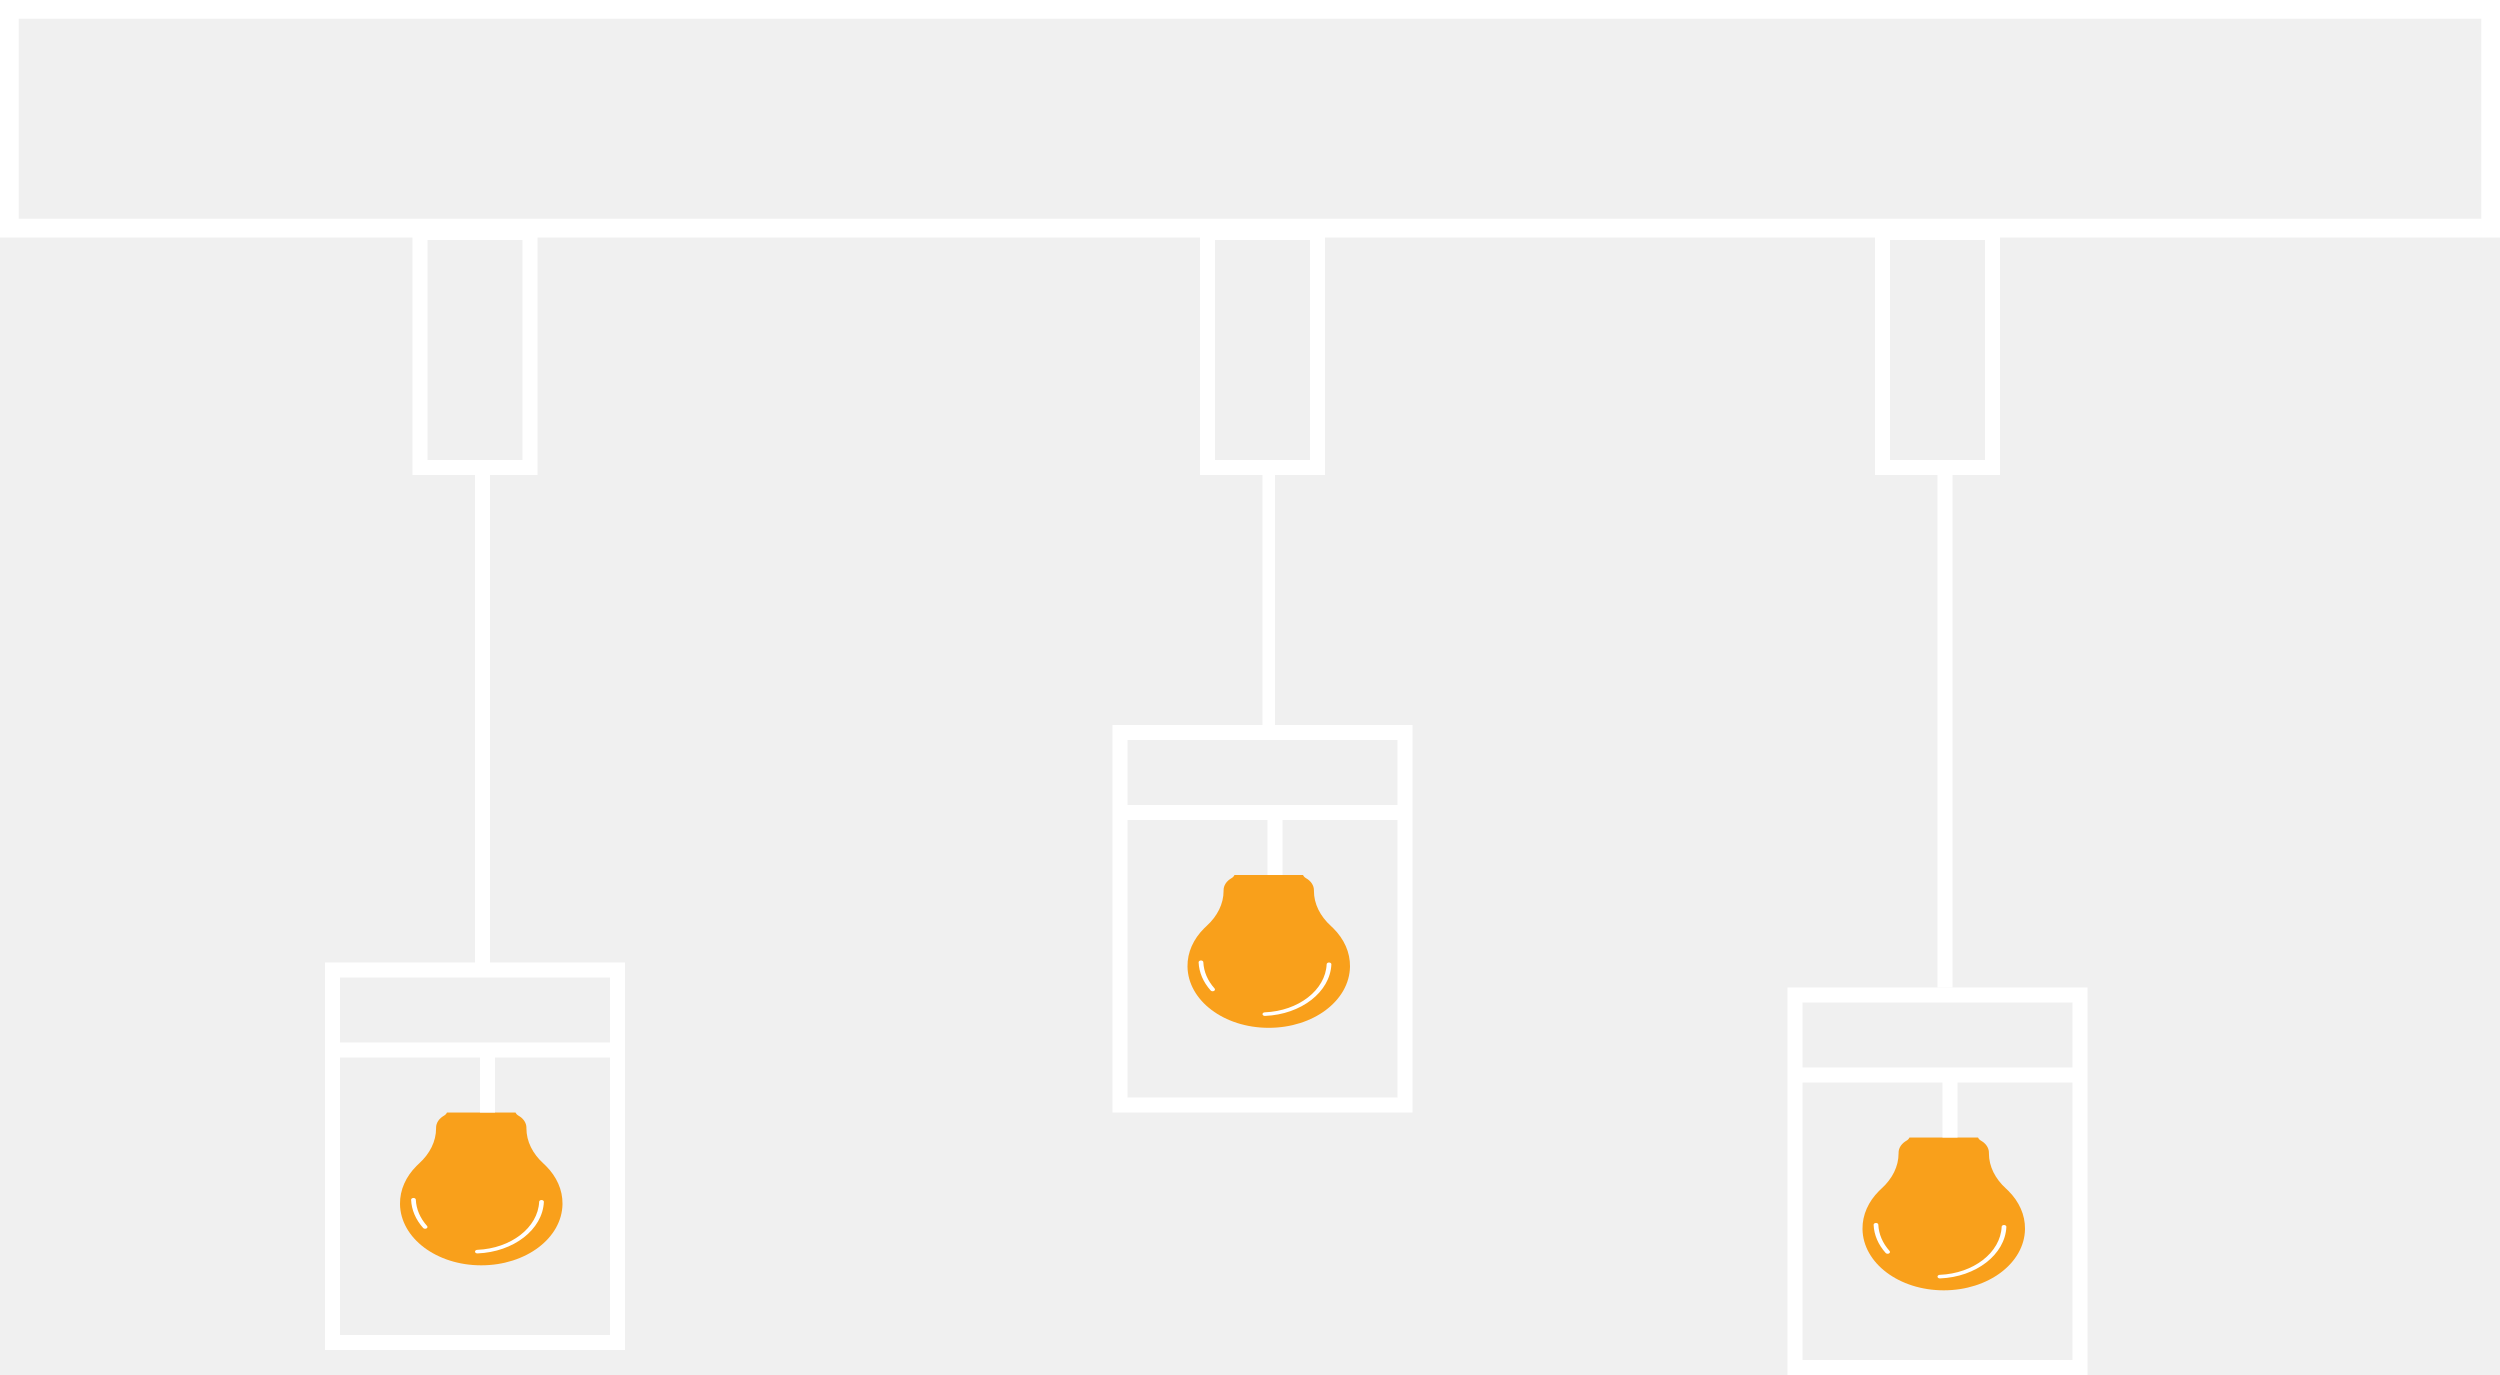
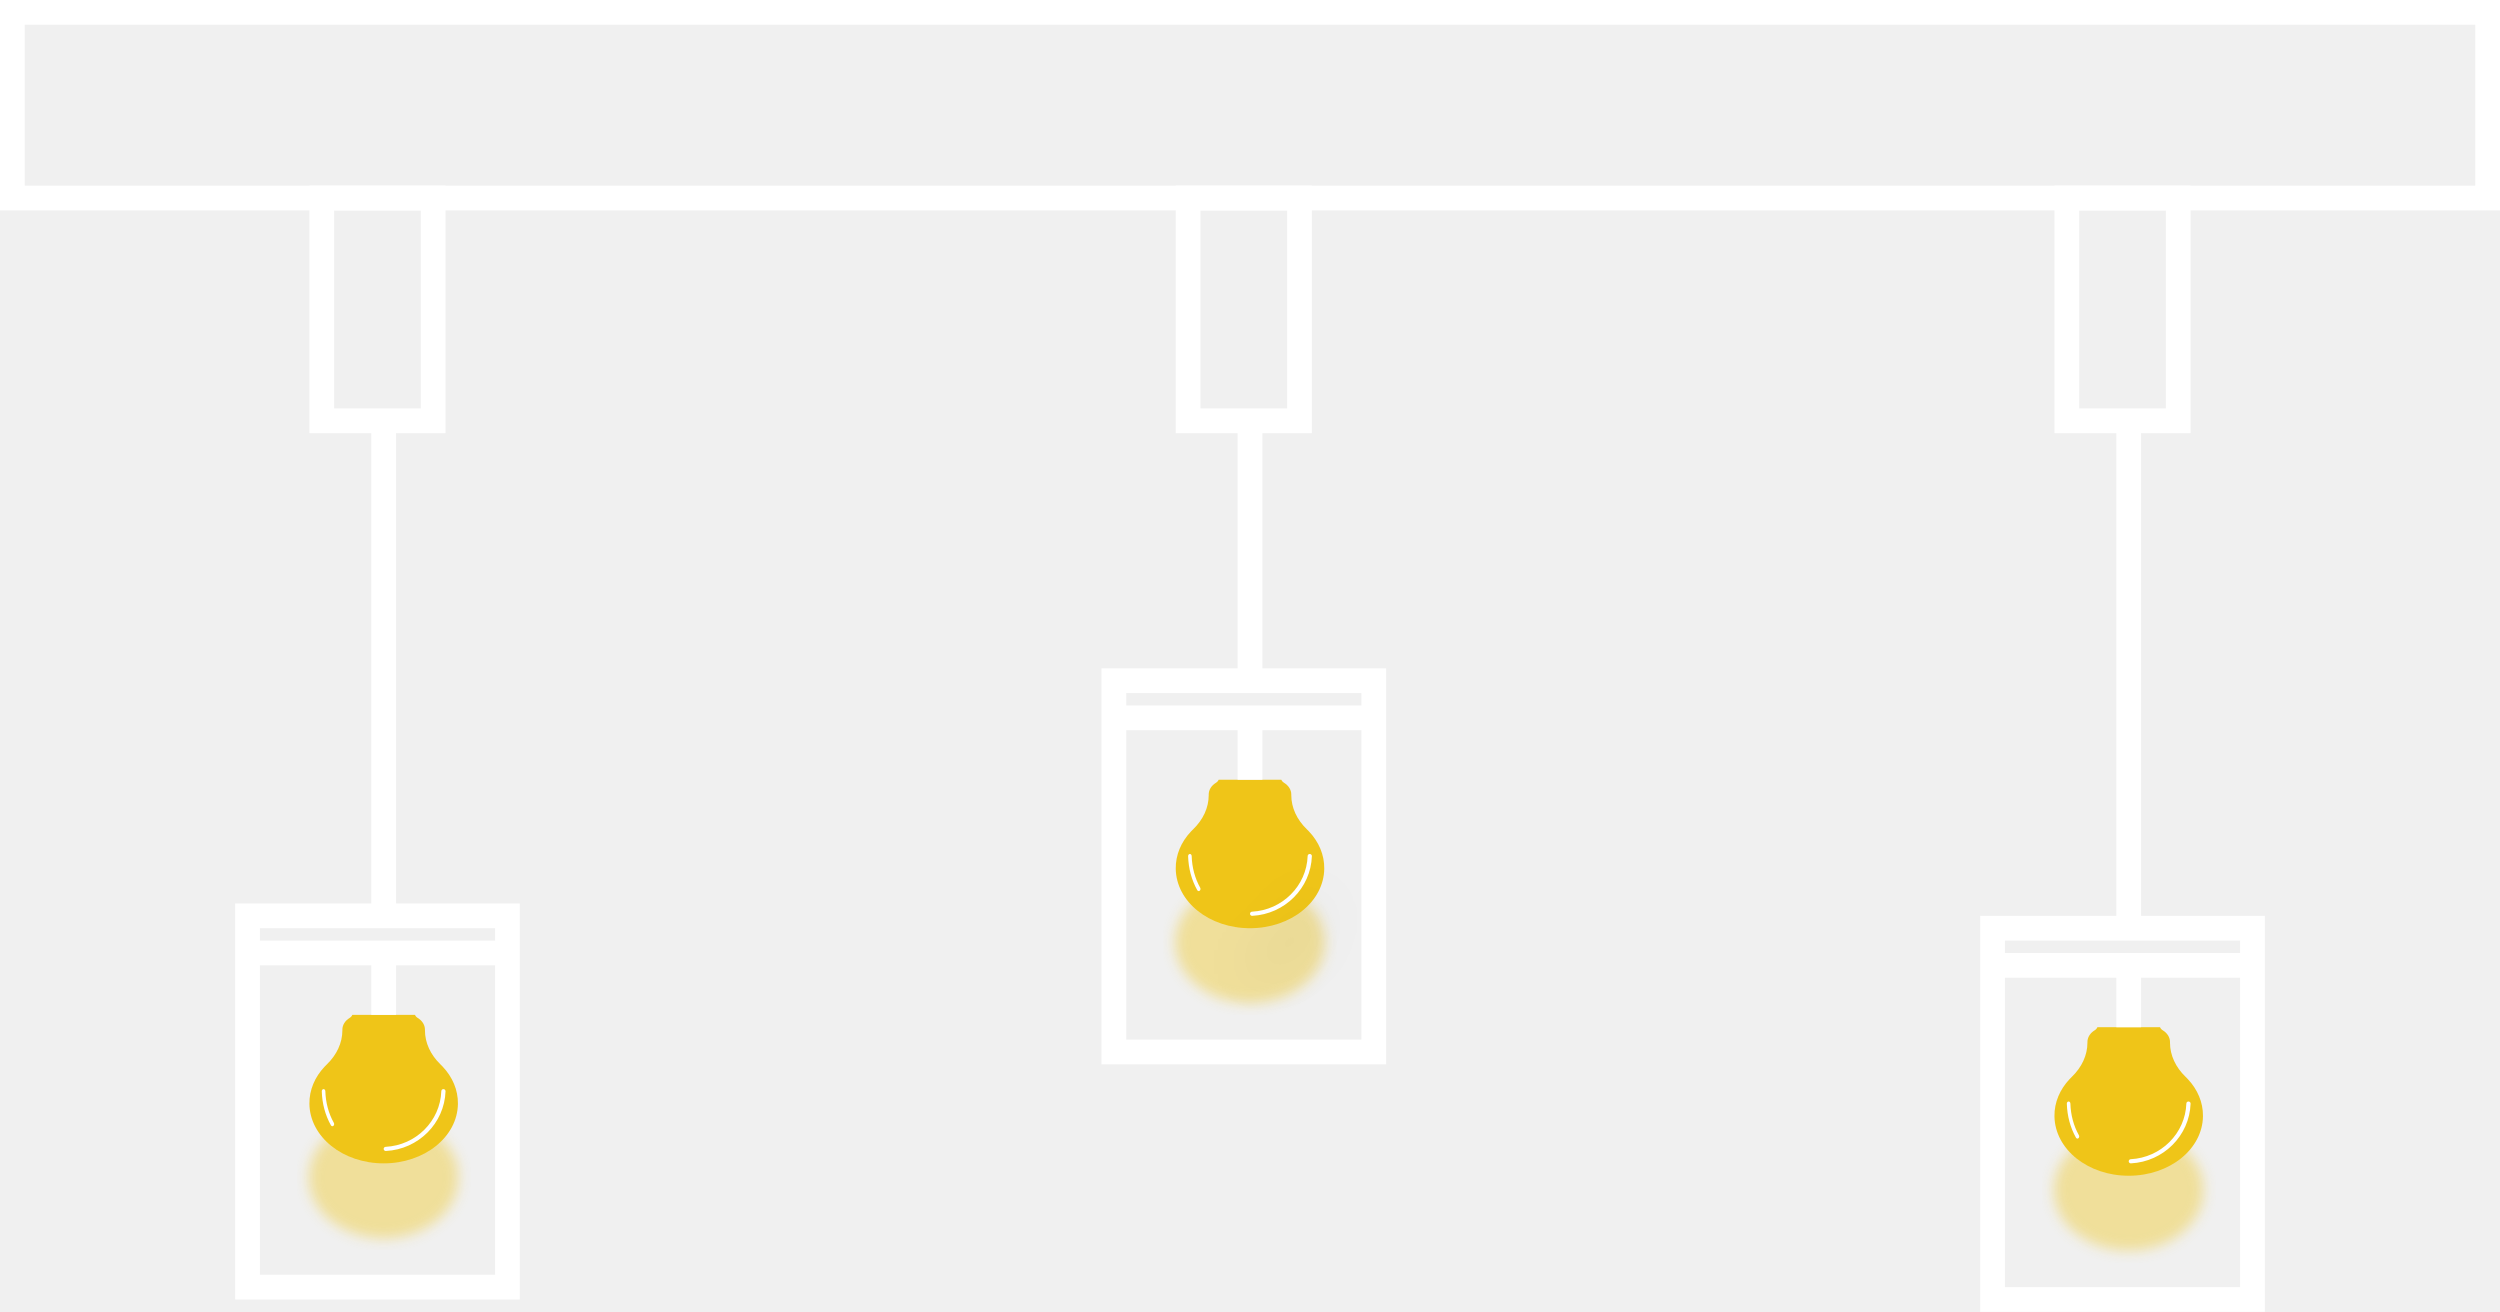
- <svg xmlns="http://www.w3.org/2000/svg" width="200" height="110" viewBox="0 0 200 110" fill="none">
-   <rect x="150.6" y="18.6" width="8.8" height="18.8" stroke="white" stroke-width="1.2" />
-   <line x1="155.6" y1="38" x2="155.6" y2="79" stroke="white" stroke-width="1.2" />
-   <path d="M155.5 103.226C159.073 103.226 161.962 101.048 162 98.324C162.015 97.177 161.52 96.119 160.677 95.274C160.613 95.209 160.546 95.146 160.478 95.084C159.608 94.295 159.114 93.306 159.114 92.276L159.114 92.219C159.114 91.824 158.866 91.473 158.481 91.254C158.367 91.189 158.284 91.1 158.242 91L156.459 91L154.552 91L152.758 91C152.716 91.1 152.633 91.189 152.519 91.254C152.134 91.473 151.886 91.824 151.886 92.219L151.886 92.276C151.886 93.306 151.392 94.295 150.522 95.084C150.454 95.146 150.387 95.209 150.323 95.274C149.48 96.119 148.985 97.177 149 98.324C149.038 101.048 151.927 103.226 155.5 103.226Z" fill="#F9A01B" />
-   <path d="M157.158 84.636C157.158 84.638 157.159 84.64 157.159 84.642C157.159 84.64 157.158 84.638 157.158 84.636Z" fill="black" />
-   <path d="M159.539 90.896C159.54 90.898 159.54 90.9 159.541 90.902C159.54 90.9 159.54 90.898 159.539 90.896Z" fill="black" />
-   <path d="M150.078 97.836C150.18 97.836 150.263 97.897 150.266 97.975C150.3 98.731 150.608 99.453 151.165 100.077C151.222 100.141 151.203 100.228 151.121 100.274L151.121 100.274C151.035 100.322 150.914 100.306 150.854 100.239C150.256 99.569 149.925 98.796 149.889 97.984C149.886 97.903 149.972 97.836 150.078 97.836Z" fill="white" />
-   <path d="M155 102.131C155 102.054 155.079 101.991 155.179 101.987C157.877 101.879 160.04 100.206 160.133 98.139C160.137 98.061 160.22 98 160.321 98L160.321 98C160.428 98 160.514 98.067 160.51 98.149C160.41 100.364 158.091 102.158 155.198 102.274C155.091 102.279 155 102.213 155 102.131Z" fill="white" />
-   <rect x="143.6" y="79.6" width="22.8" height="29.8" stroke="white" stroke-width="1.2" />
-   <path d="M156 86V91" stroke="white" stroke-width="1.2" />
-   <path d="M144 86H166" stroke="white" stroke-width="1.2" />
-   <path d="M101.5 82.226C105.073 82.226 107.962 80.048 108 77.324C108.015 76.177 107.52 75.119 106.677 74.274C106.613 74.209 106.546 74.146 106.478 74.084C105.608 73.295 105.114 72.306 105.114 71.276L105.114 71.219C105.114 70.824 104.866 70.473 104.481 70.254C104.367 70.189 104.284 70.1 104.242 70L102.459 70L100.552 70L98.758 70C98.716 70.1 98.633 70.189 98.519 70.254C98.134 70.473 97.886 70.824 97.886 71.219L97.886 71.276C97.886 72.306 97.392 73.295 96.522 74.084C96.454 74.146 96.387 74.209 96.323 74.274C95.48 75.119 94.984 76.177 95 77.324C95.038 80.048 97.927 82.226 101.5 82.226Z" fill="#F9A01B" />
-   <path d="M38.5 101.226C42.073 101.226 44.962 99.048 45 96.324C45.016 95.177 44.52 94.119 43.677 93.274C43.613 93.209 43.546 93.146 43.478 93.084C42.608 92.295 42.114 91.306 42.114 90.276L42.114 90.219C42.114 89.824 41.866 89.473 41.481 89.254C41.367 89.189 41.284 89.1 41.242 89L39.459 89L37.552 89L35.758 89C35.716 89.1 35.633 89.189 35.519 89.254C35.134 89.473 34.886 89.824 34.886 90.219L34.886 90.276C34.886 91.306 34.392 92.295 33.522 93.084C33.454 93.146 33.387 93.209 33.323 93.274C32.48 94.119 31.985 95.177 32 96.324C32.038 99.048 34.927 101.226 38.5 101.226Z" fill="#F9A01B" />
-   <path d="M103.158 63.636C103.158 63.638 103.159 63.64 103.159 63.642C103.159 63.64 103.158 63.638 103.158 63.636Z" fill="black" />
-   <path d="M40.158 82.636C40.158 82.638 40.159 82.64 40.159 82.642C40.159 82.64 40.158 82.638 40.158 82.636Z" fill="black" />
-   <path d="M105.539 69.896C105.54 69.898 105.54 69.9 105.541 69.902C105.54 69.9 105.54 69.898 105.539 69.896Z" fill="black" />
-   <path d="M42.539 88.896C42.54 88.898 42.54 88.9 42.541 88.902C42.54 88.9 42.54 88.898 42.539 88.896Z" fill="black" />
-   <path d="M96.078 76.836C96.18 76.836 96.263 76.897 96.266 76.975C96.3 77.731 96.608 78.453 97.165 79.077C97.222 79.141 97.203 79.228 97.121 79.274L97.121 79.274C97.035 79.322 96.913 79.306 96.854 79.239C96.256 78.569 95.925 77.796 95.889 76.984C95.886 76.903 95.972 76.836 96.078 76.836Z" fill="white" />
-   <path d="M33.078 95.836C33.18 95.836 33.263 95.897 33.266 95.975C33.3 96.731 33.608 97.453 34.165 98.077C34.222 98.141 34.203 98.228 34.121 98.274L34.121 98.274C34.035 98.322 33.913 98.306 33.854 98.239C33.256 97.569 32.925 96.796 32.889 95.984C32.886 95.903 32.972 95.836 33.078 95.836Z" fill="white" />
-   <path d="M101 81.131C101 81.054 101.079 80.991 101.179 80.987C103.877 80.879 106.04 79.206 106.133 77.139C106.137 77.061 106.22 77 106.321 77L106.321 77C106.428 77 106.514 77.067 106.51 77.149C106.41 79.364 104.091 81.158 101.198 81.274C101.091 81.279 101 81.213 101 81.131Z" fill="white" />
-   <path d="M38 100.131C38 100.054 38.079 99.991 38.179 99.987C40.877 99.879 43.04 98.206 43.133 96.139C43.137 96.061 43.22 96 43.321 96L43.321 96C43.428 96 43.514 96.067 43.51 96.149C43.41 98.364 41.091 100.158 38.198 100.274C38.091 100.279 38 100.213 38 100.131Z" fill="white" />
-   <rect x="0.75" y="0.75" width="198.5" height="17.5" stroke="white" stroke-width="1.5" />
-   <rect x="96.6" y="18.6" width="8.8" height="18.8" stroke="white" stroke-width="1.2" />
-   <rect x="33.6" y="18.6" width="8.8" height="18.8" stroke="white" stroke-width="1.2" />
-   <line x1="101.5" y1="38" x2="101.5" y2="59" stroke="white" />
-   <line x1="38.6" y1="38" x2="38.6" y2="78" stroke="white" stroke-width="1.2" />
-   <rect x="89.6" y="58.6" width="22.8" height="29.8" stroke="white" stroke-width="1.2" />
-   <rect x="26.6" y="77.6" width="22.8" height="29.8" stroke="white" stroke-width="1.2" />
-   <path d="M102 65V70" stroke="white" stroke-width="1.2" />
-   <path d="M39 84V89" stroke="white" stroke-width="1.2" />
-   <path d="M90 65H112" stroke="white" stroke-width="1.2" />
-   <path d="M27 84H49" stroke="white" stroke-width="1.2" />
+ <svg xmlns="http://www.w3.org/2000/svg" width="202" height="106" viewBox="0 0 202 106" fill="none">
+   <g filter="url(#filter0_d)">
+     <path d="M101 75C104.298 75 106.965 72.862 107 70.189C107.014 69.063 106.557 68.024 105.779 67.195C105.72 67.131 105.658 67.069 105.595 67.008C104.792 66.234 104.336 65.263 104.336 64.252V64.196C104.336 63.809 104.107 63.465 103.752 63.249C103.647 63.185 103.569 63.098 103.531 63H101.886H100.125H98.469C98.43 63.098 98.353 63.185 98.248 63.249C97.893 63.465 97.664 63.809 97.664 64.196V64.252C97.664 65.263 97.208 66.234 96.405 67.008C96.342 67.069 96.28 67.131 96.221 67.195C95.443 68.024 94.986 69.063 95 70.189C95.035 72.862 97.702 75 101 75Z" fill="#EFC518" />
+   </g>
+   <path d="M172 34V75" stroke="white" stroke-width="2" />
+   <path d="M201 1H1V16H201V1Z" stroke="white" stroke-width="2" />
+   <path d="M35 16H26V34H35V16Z" stroke="white" stroke-width="2" />
+   <path d="M176 16H167V34H176V16Z" stroke="white" stroke-width="2" />
+   <path d="M105 16H96V34H105V16Z" stroke="white" stroke-width="2" />
+   <path d="M101 34V55" stroke="white" stroke-width="2" />
+   <path d="M31 34V74" stroke="white" stroke-width="2" />
+   <g filter="url(#filter1_d)">
+     <path d="M172 95C175.298 95 177.965 92.862 178 90.189C178.014 89.063 177.557 88.024 176.779 87.195C176.72 87.131 176.658 87.069 176.595 87.008C175.792 86.234 175.336 85.263 175.336 84.252V84.196C175.336 83.809 175.107 83.465 174.752 83.249C174.647 83.185 174.569 83.098 174.531 83H172.886H171.125H169.469C169.431 83.098 169.353 83.185 169.248 83.249C168.893 83.465 168.664 83.809 168.664 84.196V84.252C168.664 85.263 168.208 86.234 167.405 87.008C167.342 87.069 167.28 87.131 167.221 87.195C166.443 88.024 165.986 89.063 166 90.189C166.035 92.862 168.702 95 172 95Z" fill="#EFC518" />
+   </g>
+   <g filter="url(#filter2_d)">
+     <path d="M31 94C34.298 94 36.965 91.862 37 89.189C37.014 88.063 36.557 87.024 35.779 86.195C35.72 86.131 35.658 86.069 35.595 86.008C34.792 85.234 34.336 84.263 34.336 83.252V83.196C34.336 82.809 34.107 82.465 33.752 82.249C33.647 82.185 33.569 82.098 33.531 82H31.886H30.125H28.469C28.43 82.098 28.353 82.185 28.248 82.249C27.893 82.465 27.664 82.809 27.664 83.196V83.252C27.664 84.263 27.208 85.234 26.405 86.008C26.342 86.069 26.28 86.131 26.221 86.195C25.443 87.024 24.986 88.063 25 89.189C25.035 91.862 27.702 94 31 94Z" fill="#EFC518" />
+   </g>
+   <path d="M167.144 89C167.222 89 167.285 89.075 167.288 89.169C167.314 90.09 167.549 90.967 167.975 91.727C168.019 91.805 168.004 91.911 167.941 91.966C167.875 92.025 167.783 92.005 167.737 91.924C167.281 91.109 167.028 90.168 167 89.181C166.997 89.082 167.063 89 167.144 89Z" fill="white" />
+   <path d="M172 93.832C172 93.742 172.071 93.669 172.162 93.664C174.611 93.537 176.573 91.58 176.658 89.162C176.661 89.072 176.736 89 176.829 89C176.925 89 177.003 89.079 177 89.174C176.91 91.766 174.805 93.864 172.18 94C172.082 94.005 172 93.928 172 93.832Z" fill="white" />
+   <path d="M182 75H161V105H182V75Z" stroke="white" stroke-width="2" />
+   <path d="M172 78V83" stroke="white" stroke-width="2" />
+   <path d="M161 78H182" stroke="white" stroke-width="2" />
+   <path d="M96.144 69C96.222 69 96.285 69.075 96.288 69.169C96.314 70.09 96.549 70.967 96.975 71.727C97.019 71.805 97.004 71.911 96.941 71.966C96.875 72.025 96.783 72.005 96.737 71.924C96.281 71.109 96.028 70.168 96 69.181C95.997 69.082 96.063 69 96.144 69Z" fill="white" />
+   <g filter="url(#filter3_d)">
+     <path d="M101 73.832C101 73.742 101.071 73.669 101.162 73.664C103.611 73.537 105.573 71.58 105.658 69.162C105.661 69.072 105.736 69 105.829 69C105.925 69 106.003 69.079 106 69.174C105.91 71.766 103.805 73.864 101.18 74C101.082 74.005 101 73.928 101 73.832Z" fill="white" />
+   </g>
+   <path d="M111 55H90V85H111V55Z" stroke="white" stroke-width="2" />
+   <path d="M101 58V63" stroke="white" stroke-width="2" />
+   <path d="M90 58L111 58" stroke="white" stroke-width="2" />
+   <path d="M26.144 88C26.222 88 26.285 88.075 26.288 88.169C26.314 89.09 26.549 89.967 26.975 90.727C27.019 90.805 27.004 90.911 26.941 90.966C26.875 91.025 26.783 91.005 26.737 90.924C26.28 90.109 26.028 89.168 26 88.181C25.997 88.082 26.063 88 26.144 88Z" fill="white" />
+   <path d="M31 92.832C31 92.742 31.071 92.669 31.162 92.664C33.611 92.537 35.574 90.58 35.658 88.162C35.661 88.072 35.736 88 35.829 88C35.925 88 36.003 88.079 36 88.174C35.91 90.766 33.805 92.864 31.18 93C31.082 93.005 31 92.928 31 92.832Z" fill="white" />
+   <path d="M41 74H20V104H41V74Z" stroke="white" stroke-width="2" />
+   <path d="M31 77V82" stroke="white" stroke-width="2" />
+   <path d="M20 77H41" stroke="white" stroke-width="2" />
+   <defs>
+     <filter id="filter0_d" x="94" y="63" width="14" height="19" filterUnits="userSpaceOnUse" color-interpolation-filters="sRGB">
+       <feFlood flood-opacity="0" result="BackgroundImageFix" />
+       <feColorMatrix in="SourceAlpha" type="matrix" values="0 0 0 0 0 0 0 0 0 0 0 0 0 0 0 0 0 0 127 0" />
+       <feOffset dy="6" />
+       <feGaussianBlur stdDeviation="0.5" />
+       <feColorMatrix type="matrix" values="0 0 0 0 0.937 0 0 0 0 0.773 0 0 0 0 0.094 0 0 0 0.4 0" />
+       <feBlend mode="normal" in2="BackgroundImageFix" result="effect1_dropShadow" />
+       <feBlend mode="normal" in="SourceGraphic" in2="effect1_dropShadow" result="shape" />
+     </filter>
+     <filter id="filter1_d" x="165" y="83" width="14" height="19" filterUnits="userSpaceOnUse" color-interpolation-filters="sRGB">
+       <feFlood flood-opacity="0" result="BackgroundImageFix" />
+       <feColorMatrix in="SourceAlpha" type="matrix" values="0 0 0 0 0 0 0 0 0 0 0 0 0 0 0 0 0 0 127 0" />
+       <feOffset dy="6" />
+       <feGaussianBlur stdDeviation="0.5" />
+       <feColorMatrix type="matrix" values="0 0 0 0 0.937 0 0 0 0 0.773 0 0 0 0 0.094 0 0 0 0.4 0" />
+       <feBlend mode="normal" in2="BackgroundImageFix" result="effect1_dropShadow" />
+       <feBlend mode="normal" in="SourceGraphic" in2="effect1_dropShadow" result="shape" />
+     </filter>
+     <filter id="filter2_d" x="24" y="82" width="14" height="19" filterUnits="userSpaceOnUse" color-interpolation-filters="sRGB">
+       <feFlood flood-opacity="0" result="BackgroundImageFix" />
+       <feColorMatrix in="SourceAlpha" type="matrix" values="0 0 0 0 0 0 0 0 0 0 0 0 0 0 0 0 0 0 127 0" />
+       <feOffset dy="6" />
+       <feGaussianBlur stdDeviation="0.5" />
+       <feColorMatrix type="matrix" values="0 0 0 0 0.937 0 0 0 0 0.773 0 0 0 0 0.094 0 0 0 0.4 0" />
+       <feBlend mode="normal" in2="BackgroundImageFix" result="effect1_dropShadow" />
+       <feBlend mode="normal" in="SourceGraphic" in2="effect1_dropShadow" result="shape" />
+     </filter>
+     <filter id="filter3_d" x="97" y="69" width="13" height="13" filterUnits="userSpaceOnUse" color-interpolation-filters="sRGB">
+       <feFlood flood-opacity="0" result="BackgroundImageFix" />
+       <feColorMatrix in="SourceAlpha" type="matrix" values="0 0 0 0 0 0 0 0 0 0 0 0 0 0 0 0 0 0 127 0" />
+       <feOffset dy="4" />
+       <feGaussianBlur stdDeviation="2" />
+       <feColorMatrix type="matrix" values="0 0 0 0 0 0 0 0 0 0 0 0 0 0 0 0 0 0 0.25 0" />
+       <feBlend mode="normal" in2="BackgroundImageFix" result="effect1_dropShadow" />
+       <feBlend mode="normal" in="SourceGraphic" in2="effect1_dropShadow" result="shape" />
+     </filter>
+   </defs>
</svg>
